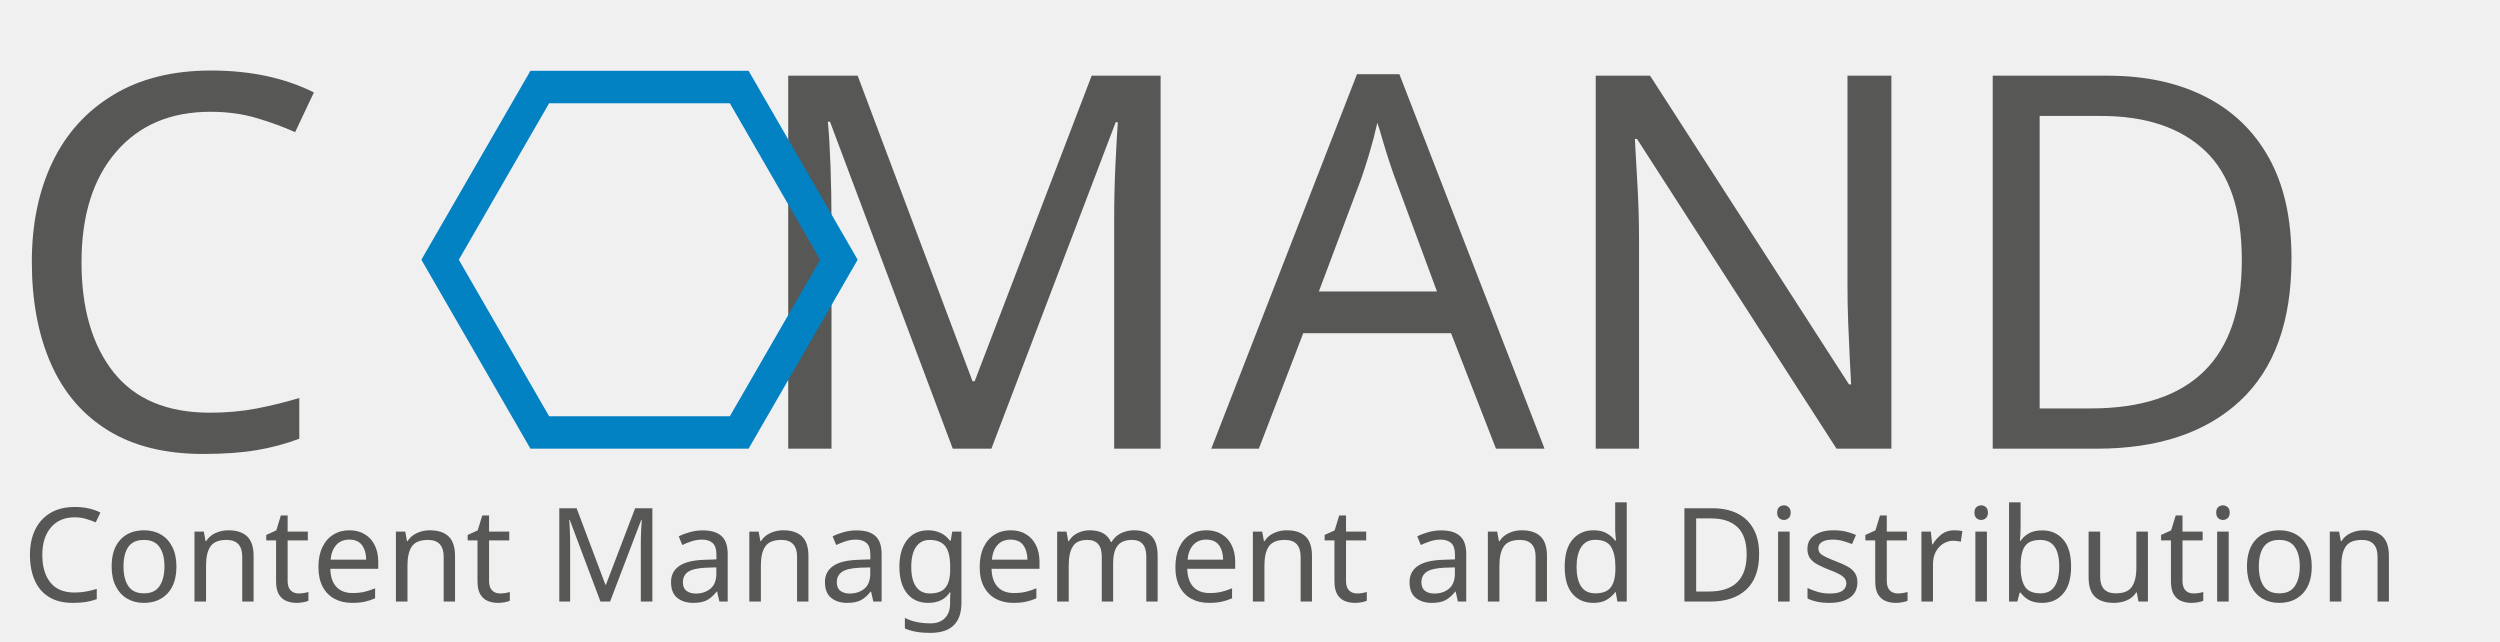
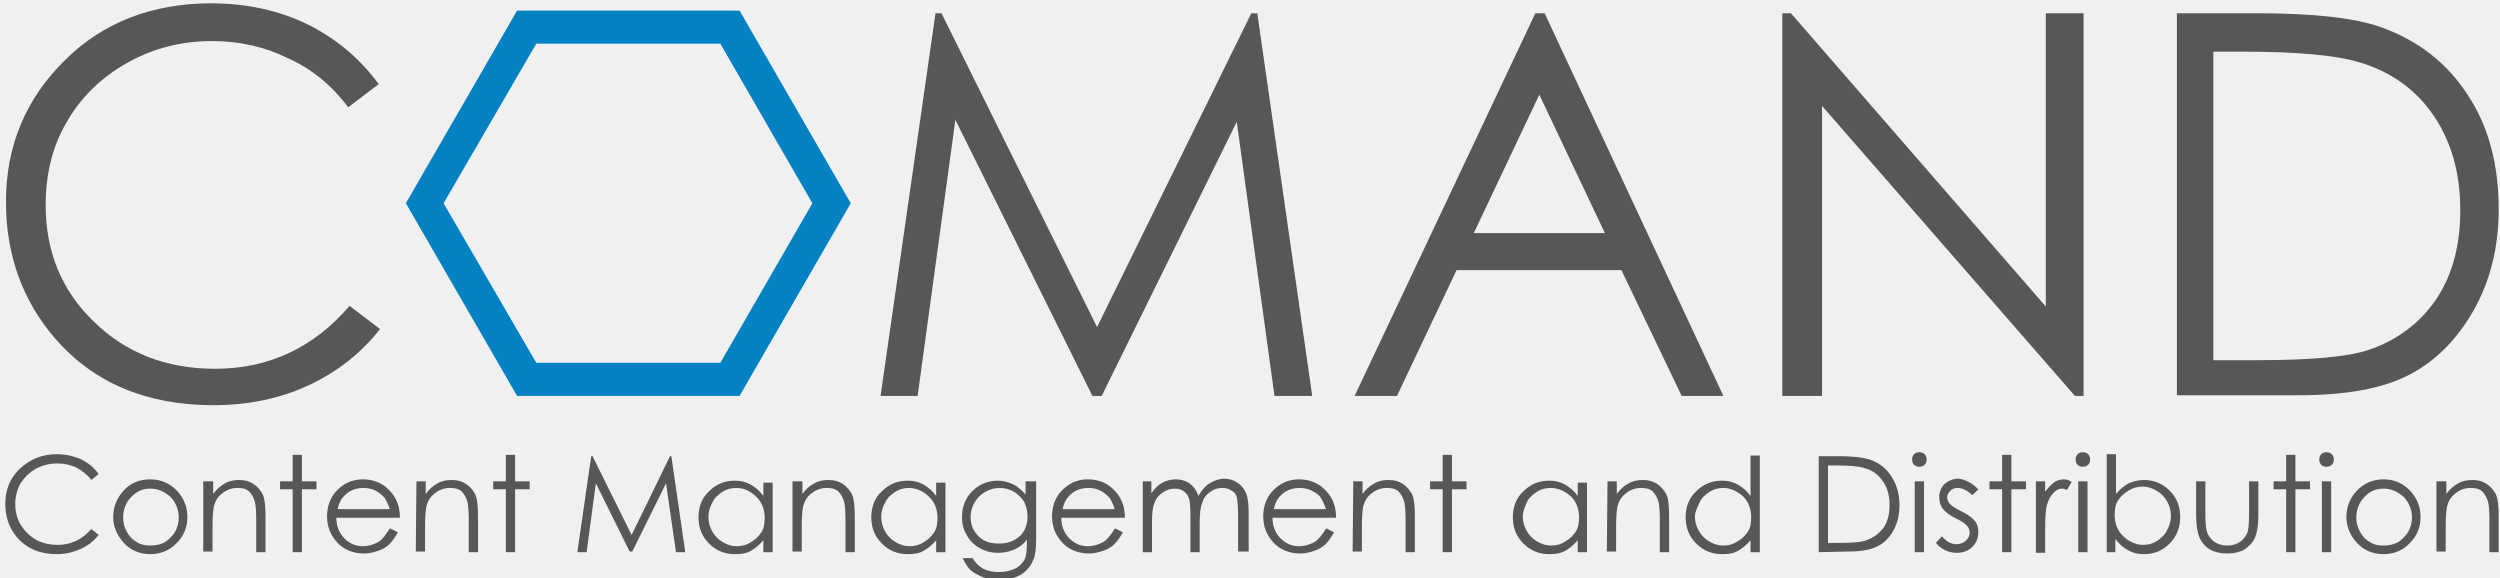
- <svg xmlns="http://www.w3.org/2000/svg" id="Ebene_1" data-name="Ebene 1" viewBox="0 0 385.29 98.88">
-   <defs>
-     <style>
-       .cls-1 {
-         fill: #0281c3;
-         stroke-width: 0px;
-       }
- 
-       .cls-2 {
-         font-size: 20.12px;
-       }
- 
-       .cls-2, .cls-3 {
-         fill: #575756;
-         font-family: CenturyGothic, 'Century Gothic';
-       }
- 
-       .cls-3 {
-         font-size: 80.5px;
-       }
-     </style>
-   </defs>
-   <text class="cls-3" transform="translate(0 69.15)">
-     <tspan x="0" y="0" xml:space="preserve">C   MAND</tspan>
-   </text>
-   <text class="cls-2" transform="translate(3.38 92.71)">
-     <tspan x="0" y="0">Content Management and Distribution</tspan>
-   </text>
-   <path class="cls-1" d="m112.48,15.91l13.92,24.12-13.92,24.12h-27.85l-13.92-24.12,13.92-24.12h27.85m2.89-5h-33.62l-16.81,29.12,16.81,29.12h33.62l16.81-29.12-16.81-29.12h0Z" />
+ <svg xmlns="http://www.w3.org/2000/svg" version="1.1" id="Ebene_1" x="0px" y="0px" viewBox="0 0 377.6 87.2" style="enable-background:new 0 0 377.6 87.2;" xml:space="preserve">
+   <style type="text/css">
+ 	.st0{display:none;}
+ 	.st1{display:inline;fill:#575756;}
+ 	.st2{font-family:'CenturyGothic';}
+ 	.st3{font-size:80.5px;}
+ 	.st4{font-size:20.12px;}
+ 	.st5{display:inline;fill:#0281C3;}
+ 	.st6{enable-background:new    ;}
+ 	.st7{fill:#575756;}
+ 	.st8{fill:#0281C3;}
+ 	.st9{display:inline;enable-background:new    ;}
+ 	.st10{fill:#FFFFFF;}
+ </style>
+   <g id="Original" class="st0">
+     <text transform="matrix(1 0 0 1 -3.6667 59.8167)" class="st1 st2 st3">C   MAND</text>
+     <text transform="matrix(1 0 0 1 -0.2867 83.3767)" class="st1 st2 st4">Content Management and Distribution</text>
+     <path class="st5" d="M108.8,6.6l13.9,24.1l-13.9,24.1H81L67,30.7L81,6.6H108.8 M111.7,1.6H78.1L61.3,30.7l16.8,29.1h33.6l16.8-29.1   L111.7,1.6L111.7,1.6z" />
+   </g>
+   <g id="Pfade">
+     <g class="st6">
+       <path class="st7" d="M57.2,12.7l-4.6,3.5c-2.5-3.3-5.5-5.8-9.1-7.4C40.1,7.1,36.2,6.2,32,6.2c-4.6,0-8.9,1.1-12.8,3.3    s-7,5.2-9.1,8.9C7.9,22.1,6.9,26.3,6.9,31c0,7,2.4,12.9,7.3,17.6c4.8,4.7,10.9,7.1,18.3,7.1c8.1,0,14.9-3.2,20.3-9.5l4.6,3.5    c-2.9,3.7-6.5,6.5-10.8,8.5s-9.1,3-14.4,3c-10.1,0-18.1-3.4-23.9-10.1c-4.9-5.7-7.4-12.6-7.4-20.6c0-8.5,3-15.6,8.9-21.4    C15.5,3.4,23,0.5,31.9,0.5c5.4,0,10.3,1.1,14.6,3.2C50.9,5.9,54.4,8.9,57.2,12.7z" />
+       <path class="st7" d="M133,59.8L141.3,2h0.9l23.5,47.4L189,2h0.9l8.3,57.8h-5.7l-5.7-41.4l-20.4,41.4H165l-20.7-41.7l-5.7,41.7H133    z" />
+       <path class="st7" d="M233.3,2l27,57.8H254l-9.1-19H220l-9,19h-6.4L231.9,2H233.3z M232.5,14.3l-9.9,20.9h19.8L232.5,14.3z" />
+       <path class="st7" d="M269.2,59.8V2h1.3L309,46.3V2h5.7v57.8h-1.3L275.2,16v43.8H269.2z" />
+       <path class="st7" d="M328.8,59.8V2h12c8.6,0,14.9,0.7,18.8,2.1c5.6,2,10,5.4,13.1,10.2c3.2,4.8,4.7,10.6,4.7,17.3    c0,5.8-1.3,10.9-3.8,15.3s-5.8,7.7-9.7,9.7c-4,2.1-9.6,3.1-16.8,3.1h-18.3V59.8z M334.3,54.4h6.7c8,0,13.5-0.5,16.6-1.5    c4.3-1.4,7.8-4,10.3-7.6c2.5-3.7,3.7-8.2,3.7-13.5c0-5.6-1.3-10.3-4-14.3s-6.5-6.7-11.3-8.1c-3.6-1.1-9.6-1.6-17.9-1.6h-4.1    L334.3,54.4L334.3,54.4z" />
+     </g>
+     <g class="st6">
+       <path class="st7" d="M14.9,71.6l-1.1,0.9c-0.6-0.8-1.4-1.4-2.3-1.9C10.6,70.2,9.7,70,8.6,70c-1.2,0-2.2,0.3-3.2,0.8    c-1,0.6-1.7,1.3-2.3,2.2c-0.5,0.9-0.8,2-0.8,3.1c0,1.8,0.6,3.2,1.8,4.4s2.7,1.8,4.6,1.8c2,0,3.7-0.8,5.1-2.4l1.1,0.9    c-0.7,0.9-1.6,1.6-2.7,2.1s-2.3,0.8-3.6,0.8c-2.5,0-4.5-0.8-6-2.5c-1.2-1.4-1.8-3.1-1.8-5.1c0-2.1,0.7-3.9,2.2-5.3    s3.3-2.2,5.6-2.2c1.3,0,2.6,0.3,3.7,0.8C13.3,69.9,14.2,70.6,14.9,71.6z" />
+       <path class="st7" d="M22.7,72.4c1.6,0,3,0.6,4.1,1.8c1,1.1,1.5,2.4,1.5,3.9s-0.5,2.8-1.6,3.9c-1,1.1-2.4,1.7-4,1.7s-3-0.6-4-1.7    s-1.6-2.4-1.6-3.9s0.5-2.8,1.5-3.9C19.6,73,21,72.4,22.7,72.4z M22.7,73.8c-1.1,0-2.1,0.4-2.9,1.3c-0.8,0.8-1.2,1.9-1.2,3.1    c0,0.8,0.2,1.5,0.6,2.2s0.9,1.2,1.5,1.5c0.6,0.4,1.3,0.5,2.1,0.5c0.8,0,1.5-0.2,2.1-0.5c0.6-0.4,1.1-0.9,1.5-1.5    c0.4-0.7,0.6-1.4,0.6-2.2c0-1.2-0.4-2.2-1.2-3.1C24.8,74.2,23.8,73.8,22.7,73.8z" />
+       <path class="st7" d="M30.8,72.7h1.4v1.9c0.5-0.7,1.2-1.3,1.8-1.6c0.7-0.4,1.4-0.5,2.2-0.5s1.5,0.2,2.1,0.6s1.1,1,1.4,1.6    c0.3,0.7,0.4,1.8,0.4,3.2v5.5h-1.4v-5.1c0-1.2-0.1-2.1-0.2-2.5c-0.2-0.7-0.5-1.2-0.9-1.6c-0.5-0.4-1-0.5-1.8-0.5s-1.6,0.3-2.2,0.8    c-0.7,0.5-1.1,1.2-1.3,2c-0.1,0.5-0.2,1.5-0.2,2.9v3.9h-1.4V72.7H30.8z" />
+       <path class="st7" d="M44.2,68.7h1.4v4h2.2v1.2h-2.2v9.5h-1.4v-9.5h-1.9v-1.2h1.9V68.7z" />
+       <path class="st7" d="M58.9,79.8l1.2,0.6c-0.4,0.7-0.8,1.3-1.3,1.8s-1.1,0.8-1.7,1c-0.6,0.2-1.3,0.4-2.1,0.4    c-1.7,0-3.1-0.6-4.1-1.7s-1.5-2.4-1.5-3.9c0-1.4,0.4-2.6,1.2-3.6c1.1-1.3,2.5-2,4.2-2c1.8,0,3.3,0.7,4.4,2.1    c0.8,1,1.2,2.2,1.2,3.7h-9.6c0,1.2,0.4,2.3,1.2,3.1c0.8,0.8,1.7,1.2,2.8,1.2c0.5,0,1.1-0.1,1.6-0.3c0.5-0.2,1-0.4,1.3-0.8    C58.1,81,58.4,80.5,58.9,79.8z M58.9,77c-0.2-0.7-0.5-1.3-0.8-1.8c-0.4-0.4-0.8-0.8-1.4-1.1s-1.2-0.4-1.8-0.4c-1,0-2,0.3-2.7,1    c-0.6,0.5-1,1.2-1.2,2.2h7.9V77z" />
+       <path class="st7" d="M62.9,72.7h1.4v1.9c0.5-0.7,1.2-1.3,1.8-1.6c0.7-0.4,1.4-0.5,2.2-0.5c0.8,0,1.5,0.2,2.1,0.6s1.1,1,1.4,1.6    c0.3,0.7,0.4,1.8,0.4,3.2v5.5h-1.4v-5.1c0-1.2-0.1-2.1-0.2-2.5c-0.2-0.7-0.5-1.2-0.9-1.6c-0.5-0.4-1-0.5-1.8-0.5s-1.6,0.3-2.2,0.8    c-0.7,0.5-1.1,1.2-1.3,2c-0.1,0.5-0.2,1.5-0.2,2.9v3.9h-1.4L62.9,72.7L62.9,72.7z" />
+       <path class="st7" d="M76.4,68.7h1.4v4H80v1.2h-2.2v9.5h-1.4v-9.5h-1.9v-1.2h1.9V68.7z" />
+       <path class="st7" d="M87.2,83.4l2.1-14.5h0.2l5.9,11.9l5.8-11.9h0.2l2.1,14.5h-1.4L100.6,73l-5.1,10.3h-0.4L90,73l-1.4,10.4H87.2z    " />
+       <path class="st7" d="M116.7,72.7v10.7h-1.4v-1.8c-0.6,0.7-1.2,1.2-1.9,1.6c-0.7,0.4-1.5,0.5-2.4,0.5c-1.5,0-2.8-0.5-3.9-1.6    s-1.6-2.4-1.6-4c0-1.5,0.5-2.9,1.6-3.9c1.1-1.1,2.4-1.6,3.9-1.6c0.9,0,1.7,0.2,2.4,0.6c0.7,0.4,1.3,0.9,1.9,1.7v-2h1.4V72.7z     M111.2,73.7c-0.8,0-1.5,0.2-2.1,0.6s-1.2,0.9-1.5,1.6c-0.4,0.7-0.6,1.4-0.6,2.2c0,0.8,0.2,1.5,0.6,2.2s0.9,1.2,1.6,1.6    s1.3,0.6,2.1,0.6c0.8,0,1.5-0.2,2.1-0.6c0.7-0.4,1.2-0.9,1.6-1.5s0.5-1.4,0.5-2.2c0-1.2-0.4-2.3-1.2-3.1    C113.4,74.2,112.4,73.7,111.2,73.7z" />
+       <path class="st7" d="M119.8,72.7h1.4v1.9c0.5-0.7,1.2-1.3,1.8-1.6c0.7-0.4,1.4-0.5,2.2-0.5c0.8,0,1.5,0.2,2.1,0.6s1.1,1,1.4,1.6    c0.3,0.7,0.4,1.8,0.4,3.2v5.5h-1.4v-5.1c0-1.2-0.1-2.1-0.2-2.5c-0.2-0.7-0.5-1.2-0.9-1.6c-0.5-0.4-1-0.5-1.8-0.5s-1.6,0.3-2.2,0.8    c-0.7,0.5-1.1,1.2-1.3,2c-0.1,0.5-0.2,1.5-0.2,2.9v3.9h-1.4V72.7H119.8z" />
+       <path class="st7" d="M142.8,72.7v10.7h-1.4v-1.8c-0.6,0.7-1.2,1.2-1.9,1.6s-1.5,0.5-2.4,0.5c-1.5,0-2.8-0.5-3.9-1.6    c-1.1-1.1-1.6-2.4-1.6-4c0-1.5,0.5-2.9,1.6-3.9c1.1-1.1,2.4-1.6,3.9-1.6c0.9,0,1.7,0.2,2.4,0.6s1.3,0.9,1.9,1.7v-2h1.4V72.7z     M137.3,73.7c-0.8,0-1.5,0.2-2.1,0.6s-1.2,0.9-1.5,1.6c-0.4,0.7-0.6,1.4-0.6,2.2c0,0.8,0.2,1.5,0.6,2.2c0.4,0.7,0.9,1.2,1.6,1.6    s1.3,0.6,2.1,0.6s1.5-0.2,2.1-0.6c0.7-0.4,1.2-0.9,1.6-1.5c0.4-0.6,0.5-1.4,0.5-2.2c0-1.2-0.4-2.3-1.2-3.1    C139.5,74.2,138.4,73.7,137.3,73.7z" />
+       <path class="st7" d="M155.1,72.7h1.4v8.5c0,1.5-0.1,2.6-0.4,3.3c-0.4,1-1,1.7-1.9,2.3c-0.9,0.5-2,0.8-3.2,0.8    c-0.9,0-1.7-0.1-2.5-0.4c-0.7-0.3-1.3-0.6-1.8-1s-0.9-1.1-1.3-1.9h1.5c0.4,0.7,0.9,1.2,1.6,1.6c0.6,0.3,1.4,0.5,2.4,0.5    c0.9,0,1.7-0.2,2.4-0.5c0.6-0.3,1.1-0.8,1.4-1.3c0.3-0.5,0.4-1.4,0.4-2.6v-0.5c-0.5,0.7-1.2,1.2-1.9,1.5s-1.5,0.5-2.4,0.5    c-1,0-1.9-0.2-2.8-0.7c-0.9-0.5-1.5-1.1-2-2c-0.5-0.8-0.7-1.7-0.7-2.7s0.2-1.9,0.7-2.8s1.2-1.5,2-2c0.9-0.5,1.8-0.7,2.7-0.7    c0.8,0,1.5,0.2,2.2,0.5s1.4,0.9,2,1.6v-2H155.1z M151,73.7c-0.8,0-1.5,0.2-2.2,0.6s-1.2,0.9-1.6,1.6c-0.4,0.7-0.6,1.4-0.6,2.2    c0,1.2,0.4,2.1,1.2,2.9s1.8,1.1,3.1,1.1s2.3-0.4,3.1-1.1s1.2-1.8,1.2-3c0-0.8-0.2-1.5-0.5-2.2c-0.4-0.6-0.9-1.1-1.5-1.5    C152.5,73.9,151.8,73.7,151,73.7z" />
+       <path class="st7" d="M168.4,79.8l1.2,0.6c-0.4,0.7-0.8,1.3-1.3,1.8s-1.1,0.8-1.7,1c-0.6,0.2-1.3,0.4-2.1,0.4    c-1.7,0-3.1-0.6-4.1-1.7s-1.5-2.4-1.5-3.9c0-1.4,0.4-2.6,1.2-3.6c1.1-1.3,2.5-2,4.2-2c1.8,0,3.3,0.7,4.4,2.1    c0.8,1,1.2,2.2,1.2,3.7h-9.6c0,1.2,0.4,2.3,1.2,3.1c0.8,0.8,1.7,1.2,2.8,1.2c0.5,0,1.1-0.1,1.6-0.3c0.5-0.2,1-0.4,1.3-0.8    C167.6,81,168,80.5,168.4,79.8z M168.4,77c-0.2-0.7-0.5-1.3-0.8-1.8c-0.4-0.4-0.8-0.8-1.4-1.1s-1.2-0.4-1.8-0.4c-1,0-2,0.3-2.7,1    c-0.6,0.5-1,1.2-1.2,2.2h7.9V77z" />
+       <path class="st7" d="M172.5,72.7h1.4v1.8c0.5-0.7,1-1.2,1.5-1.5c0.7-0.4,1.4-0.6,2.2-0.6c0.5,0,1,0.1,1.5,0.3    c0.5,0.2,0.8,0.5,1.1,0.8s0.6,0.8,0.8,1.4c0.5-0.8,1-1.5,1.7-1.9s1.4-0.7,2.2-0.7c0.7,0,1.4,0.2,2,0.6s1,0.9,1.3,1.6    s0.4,1.7,0.4,3v5.8H187v-5.8c0-1.1-0.1-1.9-0.2-2.4s-0.4-0.8-0.8-1c-0.4-0.3-0.9-0.4-1.4-0.4c-0.7,0-1.3,0.2-1.8,0.6    c-0.6,0.4-1,0.9-1.2,1.6c-0.3,0.7-0.4,1.7-0.4,3.3v4.2h-1.4v-5.5c0-1.3-0.1-2.2-0.2-2.6c-0.2-0.5-0.4-0.8-0.8-1.1    s-0.9-0.4-1.4-0.4c-0.6,0-1.2,0.2-1.8,0.6s-1,0.9-1.2,1.5c-0.3,0.6-0.4,1.6-0.4,3v4.5h-1.4V72.7H172.5z" />
+       <path class="st7" d="M200.3,79.8l1.2,0.6c-0.4,0.7-0.8,1.3-1.3,1.8s-1.1,0.8-1.7,1c-0.6,0.2-1.3,0.4-2.1,0.4    c-1.7,0-3.1-0.6-4.1-1.7s-1.5-2.4-1.5-3.9c0-1.4,0.4-2.6,1.2-3.6c1.1-1.3,2.5-2,4.2-2c1.8,0,3.3,0.7,4.4,2.1    c0.8,1,1.2,2.2,1.2,3.7h-9.6c0,1.2,0.4,2.3,1.2,3.1c0.8,0.8,1.7,1.2,2.8,1.2c0.5,0,1.1-0.1,1.6-0.3c0.5-0.2,1-0.4,1.3-0.8    C199.5,81,199.9,80.5,200.3,79.8z M200.3,77c-0.2-0.7-0.5-1.3-0.8-1.8s-0.8-0.8-1.4-1.1s-1.2-0.4-1.8-0.4c-1,0-2,0.3-2.7,1    c-0.6,0.5-1,1.2-1.2,2.2h7.9V77z" />
+       <path class="st7" d="M204.4,72.7h1.4v1.9c0.5-0.7,1.2-1.3,1.8-1.6c0.7-0.4,1.4-0.5,2.2-0.5s1.5,0.2,2.1,0.6s1.1,1,1.4,1.6    c0.3,0.7,0.4,1.8,0.4,3.2v5.5h-1.4v-5.1c0-1.2-0.1-2.1-0.2-2.5c-0.2-0.7-0.5-1.2-0.9-1.6c-0.5-0.4-1-0.5-1.8-0.5s-1.6,0.3-2.2,0.8    c-0.7,0.5-1.1,1.2-1.3,2c-0.1,0.5-0.2,1.5-0.2,2.9v3.9h-1.4L204.4,72.7L204.4,72.7z" />
+       <path class="st7" d="M217.9,68.7h1.4v4h2.2v1.2h-2.2v9.5h-1.4v-9.5H216v-1.2h1.9V68.7z" />
+       <path class="st7" d="M239.7,72.7v10.7h-1.4v-1.8c-0.6,0.7-1.2,1.2-1.9,1.6s-1.5,0.5-2.4,0.5c-1.5,0-2.8-0.5-3.9-1.6    c-1.1-1.1-1.6-2.4-1.6-4c0-1.5,0.5-2.9,1.6-3.9c1.1-1.1,2.4-1.6,3.9-1.6c0.9,0,1.7,0.2,2.4,0.6s1.3,0.9,1.9,1.7v-2h1.4V72.7z     M234.2,73.7c-0.8,0-1.5,0.2-2.1,0.6s-1.2,0.9-1.5,1.6S230,77.3,230,78c0,0.8,0.2,1.5,0.6,2.2c0.4,0.7,0.9,1.2,1.6,1.6    c0.7,0.4,1.3,0.6,2.1,0.6s1.5-0.2,2.1-0.6c0.7-0.4,1.2-0.9,1.6-1.5c0.4-0.6,0.5-1.4,0.5-2.2c0-1.2-0.4-2.3-1.2-3.1    C236.4,74.2,235.4,73.7,234.2,73.7z" />
+       <path class="st7" d="M242.8,72.7h1.4v1.9c0.5-0.7,1.2-1.3,1.8-1.6c0.7-0.4,1.4-0.5,2.2-0.5s1.5,0.2,2.1,0.6s1.1,1,1.4,1.6    s0.4,1.8,0.4,3.2v5.5h-1.4v-5.1c0-1.2-0.1-2.1-0.2-2.5c-0.2-0.7-0.5-1.2-0.9-1.6c-0.5-0.4-1-0.5-1.8-0.5s-1.6,0.3-2.2,0.8    c-0.7,0.5-1.1,1.2-1.3,2c-0.1,0.5-0.2,1.5-0.2,2.9v3.9h-1.4L242.8,72.7L242.8,72.7z" />
+       <path class="st7" d="M265.8,68.6v14.8h-1.4v-1.8c-0.6,0.7-1.2,1.2-1.9,1.6c-0.7,0.4-1.5,0.5-2.4,0.5c-1.5,0-2.8-0.5-3.9-1.6    s-1.6-2.4-1.6-4c0-1.5,0.5-2.9,1.6-3.9c1.1-1.1,2.4-1.6,3.9-1.6c0.9,0,1.7,0.2,2.4,0.6c0.7,0.4,1.3,0.9,1.9,1.7v-6.1h1.4V68.6z     M260.3,73.7c-0.8,0-1.5,0.2-2.1,0.6s-1.2,0.9-1.5,1.6S256,77.3,256,78c0,0.8,0.2,1.5,0.6,2.2s0.9,1.2,1.6,1.6s1.3,0.6,2.1,0.6    c0.8,0,1.5-0.2,2.1-0.6c0.7-0.4,1.2-0.9,1.6-1.5s0.5-1.4,0.5-2.2c0-1.2-0.4-2.3-1.2-3.1C262.4,74.2,261.4,73.7,260.3,73.7z" />
+       <path class="st7" d="M274.7,83.4V68.9h3c2.2,0,3.7,0.2,4.7,0.5c1.4,0.5,2.5,1.3,3.3,2.6c0.8,1.2,1.2,2.7,1.2,4.3    c0,1.4-0.3,2.7-0.9,3.8c-0.6,1.1-1.4,1.9-2.4,2.4s-2.4,0.8-4.2,0.8L274.7,83.4L274.7,83.4z M276,82h1.7c2,0,3.4-0.1,4.2-0.4    c1.1-0.4,1.9-1,2.6-1.9c0.6-0.9,0.9-2,0.9-3.4s-0.3-2.6-1-3.6s-1.6-1.7-2.8-2c-0.9-0.3-2.4-0.4-4.5-0.4h-1V82H276z" />
+       <path class="st7" d="M289.9,68.3c0.3,0,0.6,0.1,0.8,0.3s0.3,0.5,0.3,0.8s-0.1,0.6-0.3,0.8s-0.5,0.3-0.8,0.3s-0.6-0.1-0.8-0.3    s-0.3-0.5-0.3-0.8s0.1-0.6,0.3-0.8S289.6,68.3,289.9,68.3z M289.2,72.7h1.4v10.7h-1.4V72.7z" />
+       <path class="st7" d="M298.8,73.9l-0.9,0.9c-0.7-0.7-1.5-1.1-2.2-1.1c-0.4,0-0.8,0.1-1.1,0.4c-0.3,0.3-0.5,0.6-0.5,1    c0,0.3,0.1,0.7,0.4,1s0.8,0.7,1.7,1.1c1,0.5,1.7,1,2.1,1.5s0.5,1.1,0.5,1.7c0,0.9-0.3,1.6-0.9,2.2s-1.4,0.9-2.3,0.9    c-0.6,0-1.2-0.1-1.8-0.4s-1-0.6-1.4-1.1l0.9-1c0.7,0.8,1.4,1.2,2.2,1.2c0.6,0,1-0.2,1.4-0.5c0.4-0.4,0.6-0.8,0.6-1.2    c0-0.4-0.1-0.7-0.4-1.1c-0.3-0.3-0.8-0.7-1.7-1.1c-1-0.5-1.6-1-2-1.5c-0.3-0.5-0.5-1-0.5-1.7c0-0.8,0.3-1.5,0.8-2    c0.6-0.5,1.3-0.8,2.1-0.8C296.8,72.4,297.8,72.9,298.8,73.9z" />
+       <path class="st7" d="M302.4,68.7h1.4v4h2.2v1.2h-2.2v9.5h-1.4v-9.5h-1.9v-1.2h1.9V68.7z" />
+       <path class="st7" d="M307.5,72.7h1.4v1.6c0.4-0.6,0.9-1.1,1.3-1.4s0.9-0.5,1.5-0.5c0.4,0,0.8,0.1,1.2,0.4l-0.7,1.2    c-0.3-0.1-0.5-0.2-0.7-0.2c-0.5,0-0.9,0.2-1.3,0.6s-0.8,1-1,1.8c-0.2,0.6-0.3,1.8-0.3,3.7v3.6h-1.4V72.7z" />
+       <path class="st7" d="M314.6,68.3c0.3,0,0.6,0.1,0.8,0.3s0.3,0.5,0.3,0.8s-0.1,0.6-0.3,0.8s-0.5,0.3-0.8,0.3s-0.6-0.1-0.8-0.3    s-0.3-0.5-0.3-0.8s0.1-0.6,0.3-0.8S314.3,68.3,314.6,68.3z M313.9,72.7h1.4v10.7h-1.4V72.7z" />
+       <path class="st7" d="M318.2,83.4V68.6h1.4v6c0.6-0.7,1.2-1.2,1.9-1.6c0.7-0.3,1.5-0.5,2.3-0.5c1.5,0,2.8,0.5,3.9,1.6    s1.6,2.4,1.6,4c0,1.5-0.5,2.9-1.6,4s-2.4,1.6-3.9,1.6c-0.9,0-1.7-0.2-2.4-0.6c-0.7-0.4-1.3-0.9-1.9-1.7v2H318.2z M323.7,82.3    c0.8,0,1.5-0.2,2.1-0.6s1.2-0.9,1.5-1.6c0.4-0.7,0.6-1.4,0.6-2.2s-0.2-1.5-0.6-2.2s-0.9-1.2-1.6-1.6s-1.3-0.6-2.1-0.6    c-0.8,0-1.5,0.2-2.1,0.6c-0.7,0.4-1.2,0.9-1.6,1.5s-0.5,1.4-0.5,2.2c0,1.2,0.4,2.3,1.2,3.1S322.5,82.3,323.7,82.3z" />
+       <path class="st7" d="M331.7,72.7h1.4v5c0,1.2,0.1,2.1,0.2,2.5c0.2,0.7,0.6,1.2,1.1,1.6c0.6,0.4,1.2,0.6,2,0.6s1.4-0.2,2-0.6    c0.5-0.4,0.9-0.9,1.1-1.5c0.1-0.4,0.2-1.3,0.2-2.6v-5h1.4v5.2c0,1.5-0.2,2.6-0.5,3.3c-0.3,0.7-0.9,1.3-1.6,1.8    c-0.7,0.4-1.6,0.6-2.6,0.6s-1.9-0.2-2.6-0.6s-1.2-1-1.6-1.8c-0.3-0.8-0.5-1.9-0.5-3.4V72.7z" />
+       <path class="st7" d="M345.3,68.7h1.4v4h2.2v1.2h-2.2v9.5h-1.4v-9.5h-1.9v-1.2h1.9V68.7z" />
+       <path class="st7" d="M351.4,68.3c0.3,0,0.6,0.1,0.8,0.3s0.3,0.5,0.3,0.8s-0.1,0.6-0.3,0.8s-0.5,0.3-0.8,0.3s-0.6-0.1-0.8-0.3    s-0.3-0.5-0.3-0.8s0.1-0.6,0.3-0.8S351.1,68.3,351.4,68.3z M350.7,72.7h1.4v10.7h-1.4V72.7z" />
+       <path class="st7" d="M360,72.4c1.6,0,3,0.6,4.1,1.8c1,1.1,1.5,2.4,1.5,3.9s-0.5,2.8-1.6,3.9c-1,1.1-2.4,1.7-4,1.7s-3-0.6-4-1.7    s-1.6-2.4-1.6-3.9s0.5-2.8,1.5-3.9C357,73,358.4,72.4,360,72.4z M360,73.8c-1.1,0-2.1,0.4-2.9,1.3c-0.8,0.8-1.2,1.9-1.2,3.1    c0,0.8,0.2,1.5,0.6,2.2s0.9,1.2,1.5,1.5c0.6,0.4,1.3,0.5,2.1,0.5s1.5-0.2,2.1-0.5c0.6-0.4,1.1-0.9,1.5-1.5    c0.4-0.7,0.6-1.4,0.6-2.2c0-1.2-0.4-2.2-1.2-3.1C362.1,74.2,361.1,73.8,360,73.8z" />
+       <path class="st7" d="M368.1,72.7h1.4v1.9c0.5-0.7,1.2-1.3,1.8-1.6c0.7-0.4,1.4-0.5,2.2-0.5c0.8,0,1.5,0.2,2.1,0.6s1.1,1,1.4,1.6    c0.3,0.7,0.4,1.8,0.4,3.2v5.5H376v-5.1c0-1.2-0.1-2.1-0.2-2.5c-0.2-0.7-0.5-1.2-0.9-1.6c-0.5-0.4-1-0.5-1.8-0.5s-1.6,0.3-2.2,0.8    c-0.7,0.5-1.1,1.2-1.3,2c-0.1,0.5-0.2,1.5-0.2,2.9v3.9H368V72.7H368.1z" />
+     </g>
+     <path class="st8" d="M108.8,6.6l13.9,24.1l-13.9,24.1H81L67,30.7L81,6.6H108.8 M111.7,1.6H78.1L61.3,30.7l16.8,29.1h33.6l16.8-29.1   L111.7,1.6L111.7,1.6z" />
+   </g>
+   <g id="Pfade_Darkmode" class="st0">
+     <g class="st9">
+       <path class="st10" d="M57.2,12.7l-4.6,3.5c-2.5-3.3-5.5-5.8-9.1-7.4C40.1,7.1,36.2,6.2,32,6.2c-4.6,0-8.9,1.1-12.8,3.3    s-7,5.2-9.1,8.9C7.9,22.1,6.9,26.3,6.9,31c0,7,2.4,12.9,7.3,17.6c4.8,4.7,10.9,7.1,18.3,7.1c8.1,0,14.9-3.2,20.3-9.5l4.6,3.5    c-2.9,3.7-6.5,6.5-10.8,8.5s-9.1,3-14.4,3c-10.1,0-18.1-3.4-23.9-10.1c-4.9-5.7-7.4-12.6-7.4-20.6c0-8.5,3-15.6,8.9-21.4    C15.5,3.4,23,0.5,31.9,0.5c5.4,0,10.3,1.1,14.6,3.2C50.9,5.9,54.4,8.9,57.2,12.7z" />
+       <path class="st10" d="M133,59.8L141.3,2h0.9l23.5,47.4L189,2h0.9l8.3,57.8h-5.7l-5.7-41.4l-20.4,41.4H165l-20.7-41.7l-5.7,41.7    H133z" />
+       <path class="st10" d="M233.3,2l27,57.8H254l-9.1-19H220l-9,19h-6.4L231.9,2H233.3z M232.5,14.3l-9.9,20.9h19.8L232.5,14.3z" />
+       <path class="st10" d="M269.2,59.8V2h1.3L309,46.3V2h5.7v57.8h-1.3L275.2,16v43.8H269.2z" />
+       <path class="st10" d="M328.8,59.8V2h12c8.6,0,14.9,0.7,18.8,2.1c5.6,2,10,5.4,13.1,10.2c3.2,4.8,4.7,10.6,4.7,17.3    c0,5.8-1.3,10.9-3.8,15.3s-5.8,7.7-9.7,9.7c-4,2.1-9.6,3.1-16.8,3.1h-18.3V59.8z M334.3,54.4h6.7c8,0,13.5-0.5,16.6-1.5    c4.3-1.4,7.8-4,10.3-7.6c2.5-3.7,3.7-8.2,3.7-13.5c0-5.6-1.3-10.3-4-14.3s-6.5-6.7-11.3-8.1c-3.6-1.1-9.6-1.6-17.9-1.6h-4.1    L334.3,54.4L334.3,54.4z" />
+     </g>
+     <g class="st9">
+       <path class="st10" d="M14.9,71.6l-1.1,0.9c-0.6-0.8-1.4-1.4-2.3-1.9C10.6,70.2,9.7,70,8.6,70c-1.2,0-2.2,0.3-3.2,0.8    c-1,0.6-1.7,1.3-2.3,2.2c-0.5,0.9-0.8,2-0.8,3.1c0,1.8,0.6,3.2,1.8,4.4s2.7,1.8,4.6,1.8c2,0,3.7-0.8,5.1-2.4l1.1,0.9    c-0.7,0.9-1.6,1.6-2.7,2.1s-2.3,0.8-3.6,0.8c-2.5,0-4.5-0.8-6-2.5c-1.2-1.4-1.8-3.1-1.8-5.1c0-2.1,0.7-3.9,2.2-5.3    s3.3-2.2,5.6-2.2c1.3,0,2.6,0.3,3.7,0.8C13.3,69.9,14.2,70.6,14.9,71.6z" />
+       <path class="st10" d="M22.7,72.4c1.6,0,3,0.6,4.1,1.8c1,1.1,1.5,2.4,1.5,3.9s-0.5,2.8-1.6,3.9c-1,1.1-2.4,1.7-4,1.7s-3-0.6-4-1.7    s-1.6-2.4-1.6-3.9s0.5-2.8,1.5-3.9C19.6,73,21,72.4,22.7,72.4z M22.7,73.8c-1.1,0-2.1,0.4-2.9,1.3c-0.8,0.8-1.2,1.9-1.2,3.1    c0,0.8,0.2,1.5,0.6,2.2s0.9,1.2,1.5,1.5c0.6,0.4,1.3,0.5,2.1,0.5c0.8,0,1.5-0.2,2.1-0.5c0.6-0.4,1.1-0.9,1.5-1.5    c0.4-0.7,0.6-1.4,0.6-2.2c0-1.2-0.4-2.2-1.2-3.1C24.8,74.2,23.8,73.8,22.7,73.8z" />
+       <path class="st10" d="M30.8,72.7h1.4v1.9c0.5-0.7,1.2-1.3,1.8-1.6c0.7-0.4,1.4-0.5,2.2-0.5s1.5,0.2,2.1,0.6s1.1,1,1.4,1.6    c0.3,0.7,0.4,1.8,0.4,3.2v5.5h-1.4v-5.1c0-1.2-0.1-2.1-0.2-2.5c-0.2-0.7-0.5-1.2-0.9-1.6c-0.5-0.4-1-0.5-1.8-0.5s-1.6,0.3-2.2,0.8    c-0.7,0.5-1.1,1.2-1.3,2c-0.1,0.5-0.2,1.5-0.2,2.9v3.9h-1.4V72.7H30.8z" />
+       <path class="st10" d="M44.2,68.7h1.4v4h2.2v1.2h-2.2v9.5h-1.4v-9.5h-1.9v-1.2h1.9V68.7z" />
+       <path class="st10" d="M58.9,79.8l1.2,0.6c-0.4,0.7-0.8,1.3-1.3,1.8s-1.1,0.8-1.7,1c-0.6,0.2-1.3,0.4-2.1,0.4    c-1.7,0-3.1-0.6-4.1-1.7s-1.5-2.4-1.5-3.9c0-1.4,0.4-2.6,1.2-3.6c1.1-1.3,2.5-2,4.2-2c1.8,0,3.3,0.7,4.4,2.1    c0.8,1,1.2,2.2,1.2,3.7h-9.6c0,1.2,0.4,2.3,1.2,3.1c0.8,0.8,1.7,1.2,2.8,1.2c0.5,0,1.1-0.1,1.6-0.3c0.5-0.2,1-0.4,1.3-0.8    C58.1,81,58.4,80.5,58.9,79.8z M58.9,77c-0.2-0.7-0.5-1.3-0.8-1.8c-0.4-0.4-0.8-0.8-1.4-1.1s-1.2-0.4-1.8-0.4c-1,0-2,0.3-2.7,1    c-0.6,0.5-1,1.2-1.2,2.2h7.9V77z" />
+       <path class="st10" d="M62.9,72.7h1.4v1.9c0.5-0.7,1.2-1.3,1.8-1.6c0.7-0.4,1.4-0.5,2.2-0.5c0.8,0,1.5,0.2,2.1,0.6s1.1,1,1.4,1.6    c0.3,0.7,0.4,1.8,0.4,3.2v5.5h-1.4v-5.1c0-1.2-0.1-2.1-0.2-2.5c-0.2-0.7-0.5-1.2-0.9-1.6c-0.5-0.4-1-0.5-1.8-0.5s-1.6,0.3-2.2,0.8    c-0.7,0.5-1.1,1.2-1.3,2c-0.1,0.5-0.2,1.5-0.2,2.9v3.9h-1.4L62.9,72.7L62.9,72.7z" />
+       <path class="st10" d="M76.4,68.7h1.4v4H80v1.2h-2.2v9.5h-1.4v-9.5h-1.9v-1.2h1.9V68.7z" />
+       <path class="st10" d="M87.2,83.4l2.1-14.5h0.2l5.9,11.9l5.8-11.9h0.2l2.1,14.5h-1.4L100.6,73l-5.1,10.3h-0.4L90,73l-1.4,10.4H87.2    z" />
+       <path class="st10" d="M116.7,72.7v10.7h-1.4v-1.8c-0.6,0.7-1.2,1.2-1.9,1.6c-0.7,0.4-1.5,0.5-2.4,0.5c-1.5,0-2.8-0.5-3.9-1.6    s-1.6-2.4-1.6-4c0-1.5,0.5-2.9,1.6-3.9c1.1-1.1,2.4-1.6,3.9-1.6c0.9,0,1.7,0.2,2.4,0.6c0.7,0.4,1.3,0.9,1.9,1.7v-2h1.4V72.7z     M111.2,73.7c-0.8,0-1.5,0.2-2.1,0.6s-1.2,0.9-1.5,1.6c-0.4,0.7-0.6,1.4-0.6,2.2c0,0.8,0.2,1.5,0.6,2.2s0.9,1.2,1.6,1.6    s1.3,0.6,2.1,0.6c0.8,0,1.5-0.2,2.1-0.6c0.7-0.4,1.2-0.9,1.6-1.5s0.5-1.4,0.5-2.2c0-1.2-0.4-2.3-1.2-3.1    C113.4,74.2,112.4,73.7,111.2,73.7z" />
+       <path class="st10" d="M119.8,72.7h1.4v1.9c0.5-0.7,1.2-1.3,1.8-1.6c0.7-0.4,1.4-0.5,2.2-0.5c0.8,0,1.5,0.2,2.1,0.6s1.1,1,1.4,1.6    c0.3,0.7,0.4,1.8,0.4,3.2v5.5h-1.4v-5.1c0-1.2-0.1-2.1-0.2-2.5c-0.2-0.7-0.5-1.2-0.9-1.6c-0.5-0.4-1-0.5-1.8-0.5s-1.6,0.3-2.2,0.8    c-0.7,0.5-1.1,1.2-1.3,2c-0.1,0.5-0.2,1.5-0.2,2.9v3.9h-1.4V72.7H119.8z" />
+       <path class="st10" d="M142.8,72.7v10.7h-1.4v-1.8c-0.6,0.7-1.2,1.2-1.9,1.6s-1.5,0.5-2.4,0.5c-1.5,0-2.8-0.5-3.9-1.6    c-1.1-1.1-1.6-2.4-1.6-4c0-1.5,0.5-2.9,1.6-3.9c1.1-1.1,2.4-1.6,3.9-1.6c0.9,0,1.7,0.2,2.4,0.6s1.3,0.9,1.9,1.7v-2h1.4V72.7z     M137.3,73.7c-0.8,0-1.5,0.2-2.1,0.6s-1.2,0.9-1.5,1.6c-0.4,0.7-0.6,1.4-0.6,2.2c0,0.8,0.2,1.5,0.6,2.2c0.4,0.7,0.9,1.2,1.6,1.6    s1.3,0.6,2.1,0.6s1.5-0.2,2.1-0.6c0.7-0.4,1.2-0.9,1.6-1.5c0.4-0.6,0.5-1.4,0.5-2.2c0-1.2-0.4-2.3-1.2-3.1    C139.5,74.2,138.4,73.7,137.3,73.7z" />
+       <path class="st10" d="M155.1,72.7h1.4v8.5c0,1.5-0.1,2.6-0.4,3.3c-0.4,1-1,1.7-1.9,2.3c-0.9,0.5-2,0.8-3.2,0.8    c-0.9,0-1.7-0.1-2.5-0.4c-0.7-0.3-1.3-0.6-1.8-1s-0.9-1.1-1.3-1.9h1.5c0.4,0.7,0.9,1.2,1.6,1.6c0.6,0.3,1.4,0.5,2.4,0.5    c0.9,0,1.7-0.2,2.4-0.5c0.6-0.3,1.1-0.8,1.4-1.3c0.3-0.5,0.4-1.4,0.4-2.6v-0.5c-0.5,0.7-1.2,1.2-1.9,1.5s-1.5,0.5-2.4,0.5    c-1,0-1.9-0.2-2.8-0.7c-0.9-0.5-1.5-1.1-2-2c-0.5-0.8-0.7-1.7-0.7-2.7s0.2-1.9,0.7-2.8s1.2-1.5,2-2c0.9-0.5,1.8-0.7,2.7-0.7    c0.8,0,1.5,0.2,2.2,0.5s1.4,0.9,2,1.6v-2H155.1z M151,73.7c-0.8,0-1.5,0.2-2.2,0.6s-1.2,0.9-1.6,1.6c-0.4,0.7-0.6,1.4-0.6,2.2    c0,1.2,0.4,2.1,1.2,2.9s1.8,1.1,3.1,1.1s2.3-0.4,3.1-1.1s1.2-1.8,1.2-3c0-0.8-0.2-1.5-0.5-2.2c-0.4-0.6-0.9-1.1-1.5-1.5    C152.5,73.9,151.8,73.7,151,73.7z" />
+       <path class="st10" d="M168.4,79.8l1.2,0.6c-0.4,0.7-0.8,1.3-1.3,1.8s-1.1,0.8-1.7,1c-0.6,0.2-1.3,0.4-2.1,0.4    c-1.7,0-3.1-0.6-4.1-1.7s-1.5-2.4-1.5-3.9c0-1.4,0.4-2.6,1.2-3.6c1.1-1.3,2.5-2,4.2-2c1.8,0,3.3,0.7,4.4,2.1    c0.8,1,1.2,2.2,1.2,3.7h-9.6c0,1.2,0.4,2.3,1.2,3.1c0.8,0.8,1.7,1.2,2.8,1.2c0.5,0,1.1-0.1,1.6-0.3c0.5-0.2,1-0.4,1.3-0.8    C167.6,81,168,80.5,168.4,79.8z M168.4,77c-0.2-0.7-0.5-1.3-0.8-1.8c-0.4-0.4-0.8-0.8-1.4-1.1s-1.2-0.4-1.8-0.4c-1,0-2,0.3-2.7,1    c-0.6,0.5-1,1.2-1.2,2.2h7.9V77z" />
+       <path class="st10" d="M172.5,72.7h1.4v1.8c0.5-0.7,1-1.2,1.5-1.5c0.7-0.4,1.4-0.6,2.2-0.6c0.5,0,1,0.1,1.5,0.3    c0.5,0.2,0.8,0.5,1.1,0.8s0.6,0.8,0.8,1.4c0.5-0.8,1-1.5,1.7-1.9s1.4-0.7,2.2-0.7c0.7,0,1.4,0.2,2,0.6s1,0.9,1.3,1.6    s0.4,1.7,0.4,3v5.8H187v-5.8c0-1.1-0.1-1.9-0.2-2.4s-0.4-0.8-0.8-1c-0.4-0.3-0.9-0.4-1.4-0.4c-0.7,0-1.3,0.2-1.8,0.6    c-0.6,0.4-1,0.9-1.2,1.6c-0.3,0.7-0.4,1.7-0.4,3.3v4.2h-1.4v-5.5c0-1.3-0.1-2.2-0.2-2.6c-0.2-0.5-0.4-0.8-0.8-1.1    s-0.9-0.4-1.4-0.4c-0.6,0-1.2,0.2-1.8,0.6s-1,0.9-1.2,1.5c-0.3,0.6-0.4,1.6-0.4,3v4.5h-1.4V72.7H172.5z" />
+       <path class="st10" d="M200.3,79.8l1.2,0.6c-0.4,0.7-0.8,1.3-1.3,1.8s-1.1,0.8-1.7,1c-0.6,0.2-1.3,0.4-2.1,0.4    c-1.7,0-3.1-0.6-4.1-1.7s-1.5-2.4-1.5-3.9c0-1.4,0.4-2.6,1.2-3.6c1.1-1.3,2.5-2,4.2-2c1.8,0,3.3,0.7,4.4,2.1    c0.8,1,1.2,2.2,1.2,3.7h-9.6c0,1.2,0.4,2.3,1.2,3.1c0.8,0.8,1.7,1.2,2.8,1.2c0.5,0,1.1-0.1,1.6-0.3c0.5-0.2,1-0.4,1.3-0.8    C199.5,81,199.9,80.5,200.3,79.8z M200.3,77c-0.2-0.7-0.5-1.3-0.8-1.8s-0.8-0.8-1.4-1.1s-1.2-0.4-1.8-0.4c-1,0-2,0.3-2.7,1    c-0.6,0.5-1,1.2-1.2,2.2h7.9V77z" />
+       <path class="st10" d="M204.4,72.7h1.4v1.9c0.5-0.7,1.2-1.3,1.8-1.6c0.7-0.4,1.4-0.5,2.2-0.5s1.5,0.2,2.1,0.6s1.1,1,1.4,1.6    c0.3,0.7,0.4,1.8,0.4,3.2v5.5h-1.4v-5.1c0-1.2-0.1-2.1-0.2-2.5c-0.2-0.7-0.5-1.2-0.9-1.6c-0.5-0.4-1-0.5-1.8-0.5s-1.6,0.3-2.2,0.8    c-0.7,0.5-1.1,1.2-1.3,2c-0.1,0.5-0.2,1.5-0.2,2.9v3.9h-1.4L204.4,72.7L204.4,72.7z" />
+       <path class="st10" d="M217.9,68.7h1.4v4h2.2v1.2h-2.2v9.5h-1.4v-9.5H216v-1.2h1.9V68.7z" />
+       <path class="st10" d="M239.7,72.7v10.7h-1.4v-1.8c-0.6,0.7-1.2,1.2-1.9,1.6s-1.5,0.5-2.4,0.5c-1.5,0-2.8-0.5-3.9-1.6    c-1.1-1.1-1.6-2.4-1.6-4c0-1.5,0.5-2.9,1.6-3.9c1.1-1.1,2.4-1.6,3.9-1.6c0.9,0,1.7,0.2,2.4,0.6s1.3,0.9,1.9,1.7v-2h1.4V72.7z     M234.2,73.7c-0.8,0-1.5,0.2-2.1,0.6s-1.2,0.9-1.5,1.6S230,77.3,230,78c0,0.8,0.2,1.5,0.6,2.2c0.4,0.7,0.9,1.2,1.6,1.6    c0.7,0.4,1.3,0.6,2.1,0.6s1.5-0.2,2.1-0.6c0.7-0.4,1.2-0.9,1.6-1.5c0.4-0.6,0.5-1.4,0.5-2.2c0-1.2-0.4-2.3-1.2-3.1    C236.4,74.2,235.4,73.7,234.2,73.7z" />
+       <path class="st10" d="M242.8,72.7h1.4v1.9c0.5-0.7,1.2-1.3,1.8-1.6c0.7-0.4,1.4-0.5,2.2-0.5s1.5,0.2,2.1,0.6s1.1,1,1.4,1.6    s0.4,1.8,0.4,3.2v5.5h-1.4v-5.1c0-1.2-0.1-2.1-0.2-2.5c-0.2-0.7-0.5-1.2-0.9-1.6c-0.5-0.4-1-0.5-1.8-0.5s-1.6,0.3-2.2,0.8    c-0.7,0.5-1.1,1.2-1.3,2c-0.1,0.5-0.2,1.5-0.2,2.9v3.9h-1.4L242.8,72.7L242.8,72.7z" />
+       <path class="st10" d="M265.8,68.6v14.8h-1.4v-1.8c-0.6,0.7-1.2,1.2-1.9,1.6c-0.7,0.4-1.5,0.5-2.4,0.5c-1.5,0-2.8-0.5-3.9-1.6    s-1.6-2.4-1.6-4c0-1.5,0.5-2.9,1.6-3.9c1.1-1.1,2.4-1.6,3.9-1.6c0.9,0,1.7,0.2,2.4,0.6c0.7,0.4,1.3,0.9,1.9,1.7v-6.1h1.4V68.6z     M260.3,73.7c-0.8,0-1.5,0.2-2.1,0.6s-1.2,0.9-1.5,1.6S256,77.3,256,78c0,0.8,0.2,1.5,0.6,2.2s0.9,1.2,1.6,1.6s1.3,0.6,2.1,0.6    c0.8,0,1.5-0.2,2.1-0.6c0.7-0.4,1.2-0.9,1.6-1.5s0.5-1.4,0.5-2.2c0-1.2-0.4-2.3-1.2-3.1C262.4,74.2,261.4,73.7,260.3,73.7z" />
+       <path class="st10" d="M274.7,83.4V68.9h3c2.2,0,3.7,0.2,4.7,0.5c1.4,0.5,2.5,1.3,3.3,2.6c0.8,1.2,1.2,2.7,1.2,4.3    c0,1.4-0.3,2.7-0.9,3.8c-0.6,1.1-1.4,1.9-2.4,2.4s-2.4,0.8-4.2,0.8L274.7,83.4L274.7,83.4z M276,82h1.7c2,0,3.4-0.1,4.2-0.4    c1.1-0.4,1.9-1,2.6-1.9c0.6-0.9,0.9-2,0.9-3.4s-0.3-2.6-1-3.6s-1.6-1.7-2.8-2c-0.9-0.3-2.4-0.4-4.5-0.4h-1V82H276z" />
+       <path class="st10" d="M289.9,68.3c0.3,0,0.6,0.1,0.8,0.3s0.3,0.5,0.3,0.8s-0.1,0.6-0.3,0.8s-0.5,0.3-0.8,0.3s-0.6-0.1-0.8-0.3    s-0.3-0.5-0.3-0.8s0.1-0.6,0.3-0.8S289.6,68.3,289.9,68.3z M289.2,72.7h1.4v10.7h-1.4V72.7z" />
+       <path class="st10" d="M298.8,73.9l-0.9,0.9c-0.7-0.7-1.5-1.1-2.2-1.1c-0.4,0-0.8,0.1-1.1,0.4c-0.3,0.3-0.5,0.6-0.5,1    c0,0.3,0.1,0.7,0.4,1s0.8,0.7,1.7,1.1c1,0.5,1.7,1,2.1,1.5s0.5,1.1,0.5,1.7c0,0.9-0.3,1.6-0.9,2.2s-1.4,0.9-2.3,0.9    c-0.6,0-1.2-0.1-1.8-0.4s-1-0.6-1.4-1.1l0.9-1c0.7,0.8,1.4,1.2,2.2,1.2c0.6,0,1-0.2,1.4-0.5c0.4-0.4,0.6-0.8,0.6-1.2    c0-0.4-0.1-0.7-0.4-1.1c-0.3-0.3-0.8-0.7-1.7-1.1c-1-0.5-1.6-1-2-1.5c-0.3-0.5-0.5-1-0.5-1.7c0-0.8,0.3-1.5,0.8-2    c0.6-0.5,1.3-0.8,2.1-0.8C296.8,72.4,297.8,72.9,298.8,73.9z" />
+       <path class="st10" d="M302.4,68.7h1.4v4h2.2v1.2h-2.2v9.5h-1.4v-9.5h-1.9v-1.2h1.9V68.7z" />
+       <path class="st10" d="M307.5,72.7h1.4v1.6c0.4-0.6,0.9-1.1,1.3-1.4s0.9-0.5,1.5-0.5c0.4,0,0.8,0.1,1.2,0.4l-0.7,1.2    c-0.3-0.1-0.5-0.2-0.7-0.2c-0.5,0-0.9,0.2-1.3,0.6s-0.8,1-1,1.8c-0.2,0.6-0.3,1.8-0.3,3.7v3.6h-1.4V72.7z" />
+       <path class="st10" d="M314.6,68.3c0.3,0,0.6,0.1,0.8,0.3s0.3,0.5,0.3,0.8s-0.1,0.6-0.3,0.8s-0.5,0.3-0.8,0.3s-0.6-0.1-0.8-0.3    s-0.3-0.5-0.3-0.8s0.1-0.6,0.3-0.8S314.3,68.3,314.6,68.3z M313.9,72.7h1.4v10.7h-1.4V72.7z" />
+       <path class="st10" d="M318.2,83.4V68.6h1.4v6c0.6-0.7,1.2-1.2,1.9-1.6c0.7-0.3,1.5-0.5,2.3-0.5c1.5,0,2.8,0.5,3.9,1.6    s1.6,2.4,1.6,4c0,1.5-0.5,2.9-1.6,4s-2.4,1.6-3.9,1.6c-0.9,0-1.7-0.2-2.4-0.6c-0.7-0.4-1.3-0.9-1.9-1.7v2H318.2z M323.7,82.3    c0.8,0,1.5-0.2,2.1-0.6s1.2-0.9,1.5-1.6c0.4-0.7,0.6-1.4,0.6-2.2s-0.2-1.5-0.6-2.2s-0.9-1.2-1.6-1.6s-1.3-0.6-2.1-0.6    c-0.8,0-1.5,0.2-2.1,0.6c-0.7,0.4-1.2,0.9-1.6,1.5s-0.5,1.4-0.5,2.2c0,1.2,0.4,2.3,1.2,3.1S322.5,82.3,323.7,82.3z" />
+       <path class="st10" d="M331.7,72.7h1.4v5c0,1.2,0.1,2.1,0.2,2.5c0.2,0.7,0.6,1.2,1.1,1.6c0.6,0.4,1.2,0.6,2,0.6s1.4-0.2,2-0.6    c0.5-0.4,0.9-0.9,1.1-1.5c0.1-0.4,0.2-1.3,0.2-2.6v-5h1.4v5.2c0,1.5-0.2,2.6-0.5,3.3c-0.3,0.7-0.9,1.3-1.6,1.8    c-0.7,0.4-1.6,0.6-2.6,0.6s-1.9-0.2-2.6-0.6s-1.2-1-1.6-1.8c-0.3-0.8-0.5-1.9-0.5-3.4V72.7z" />
+       <path class="st10" d="M345.3,68.7h1.4v4h2.2v1.2h-2.2v9.5h-1.4v-9.5h-1.9v-1.2h1.9V68.7z" />
+       <path class="st10" d="M351.4,68.3c0.3,0,0.6,0.1,0.8,0.3s0.3,0.5,0.3,0.8s-0.1,0.6-0.3,0.8s-0.5,0.3-0.8,0.3s-0.6-0.1-0.8-0.3    s-0.3-0.5-0.3-0.8s0.1-0.6,0.3-0.8S351.1,68.3,351.4,68.3z M350.7,72.7h1.4v10.7h-1.4V72.7z" />
+       <path class="st10" d="M360,72.4c1.6,0,3,0.6,4.1,1.8c1,1.1,1.5,2.4,1.5,3.9s-0.5,2.8-1.6,3.9c-1,1.1-2.4,1.7-4,1.7s-3-0.6-4-1.7    s-1.6-2.4-1.6-3.9s0.5-2.8,1.5-3.9C357,73,358.4,72.4,360,72.4z M360,73.8c-1.1,0-2.1,0.4-2.9,1.3c-0.8,0.8-1.2,1.9-1.2,3.1    c0,0.8,0.2,1.5,0.6,2.2s0.9,1.2,1.5,1.5c0.6,0.4,1.3,0.5,2.1,0.5s1.5-0.2,2.1-0.5c0.6-0.4,1.1-0.9,1.5-1.5    c0.4-0.7,0.6-1.4,0.6-2.2c0-1.2-0.4-2.2-1.2-3.1C362.1,74.2,361.1,73.8,360,73.8z" />
+       <path class="st10" d="M368.1,72.7h1.4v1.9c0.5-0.7,1.2-1.3,1.8-1.6c0.7-0.4,1.4-0.5,2.2-0.5c0.8,0,1.5,0.2,2.1,0.6s1.1,1,1.4,1.6    c0.3,0.7,0.4,1.8,0.4,3.2v5.5H376v-5.1c0-1.2-0.1-2.1-0.2-2.5c-0.2-0.7-0.5-1.2-0.9-1.6c-0.5-0.4-1-0.5-1.8-0.5s-1.6,0.3-2.2,0.8    c-0.7,0.5-1.1,1.2-1.3,2c-0.1,0.5-0.2,1.5-0.2,2.9v3.9H368V72.7H368.1z" />
+     </g>
+     <path class="st5" d="M108.8,6.6l13.9,24.1l-13.9,24.1H81L67,30.7L81,6.6H108.8 M111.7,1.6H78.1L61.3,30.7l16.8,29.1h33.6l16.8-29.1   L111.7,1.6L111.7,1.6z" />
+   </g>
</svg>
